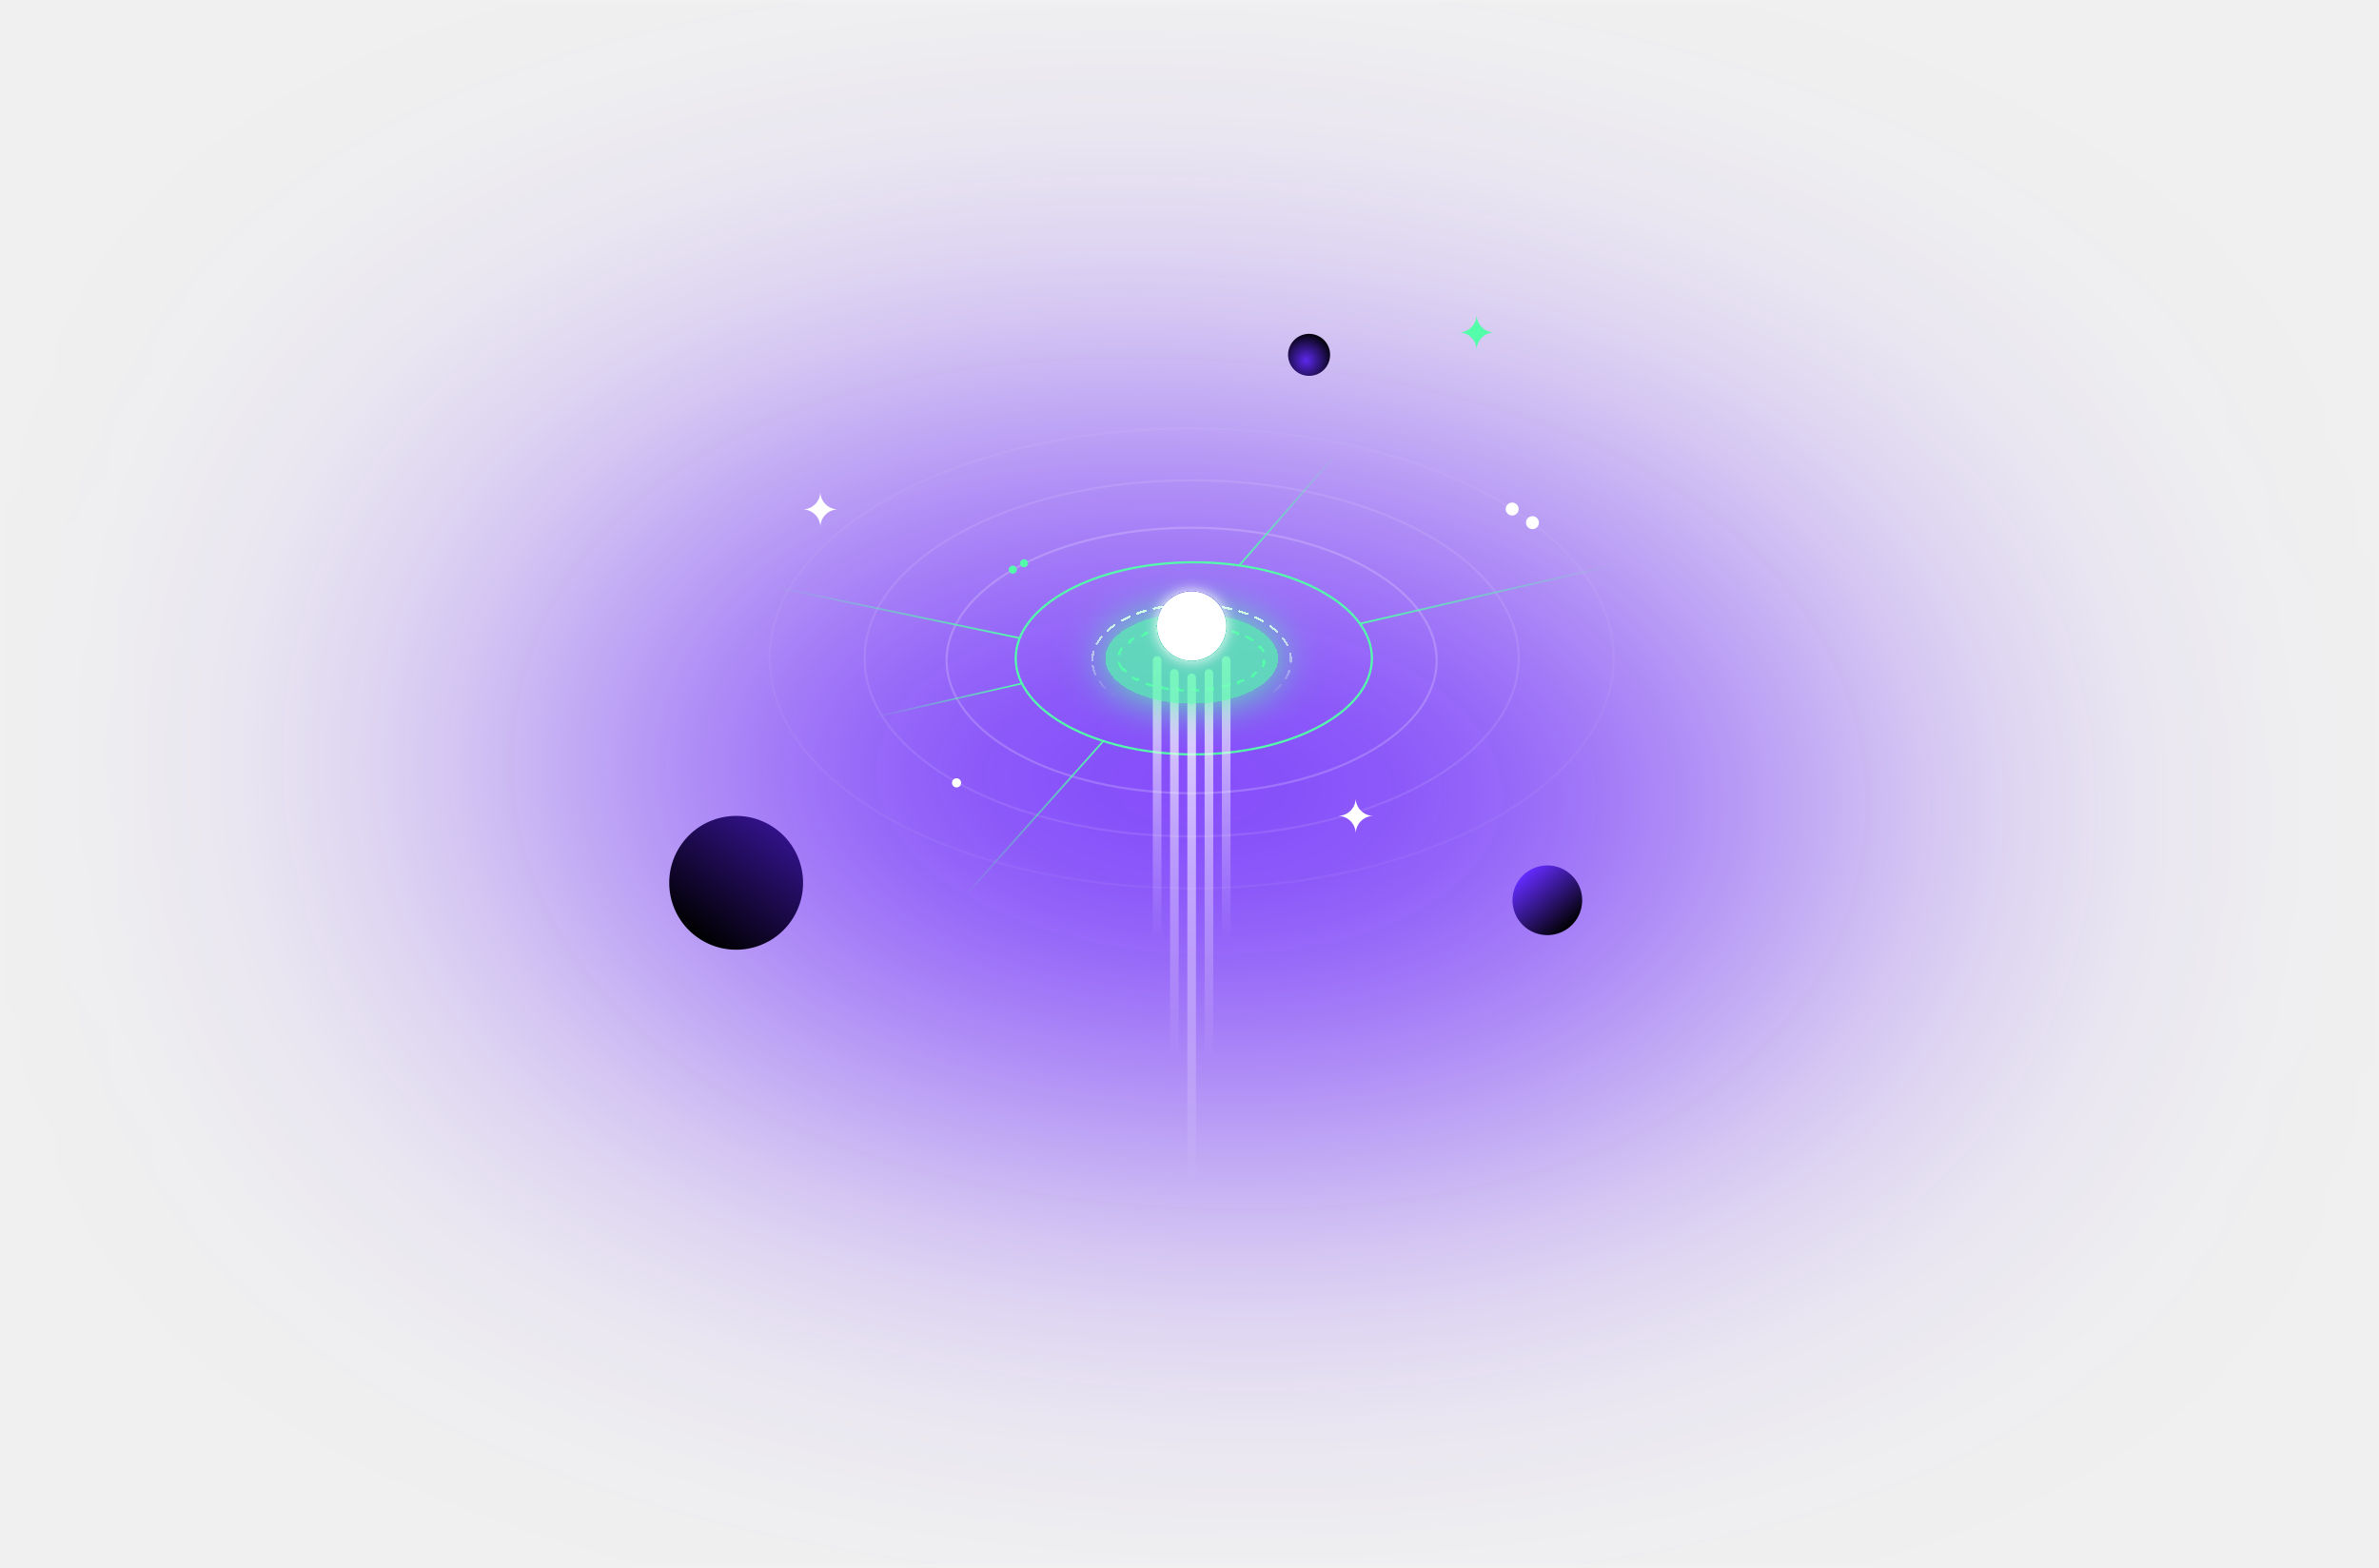
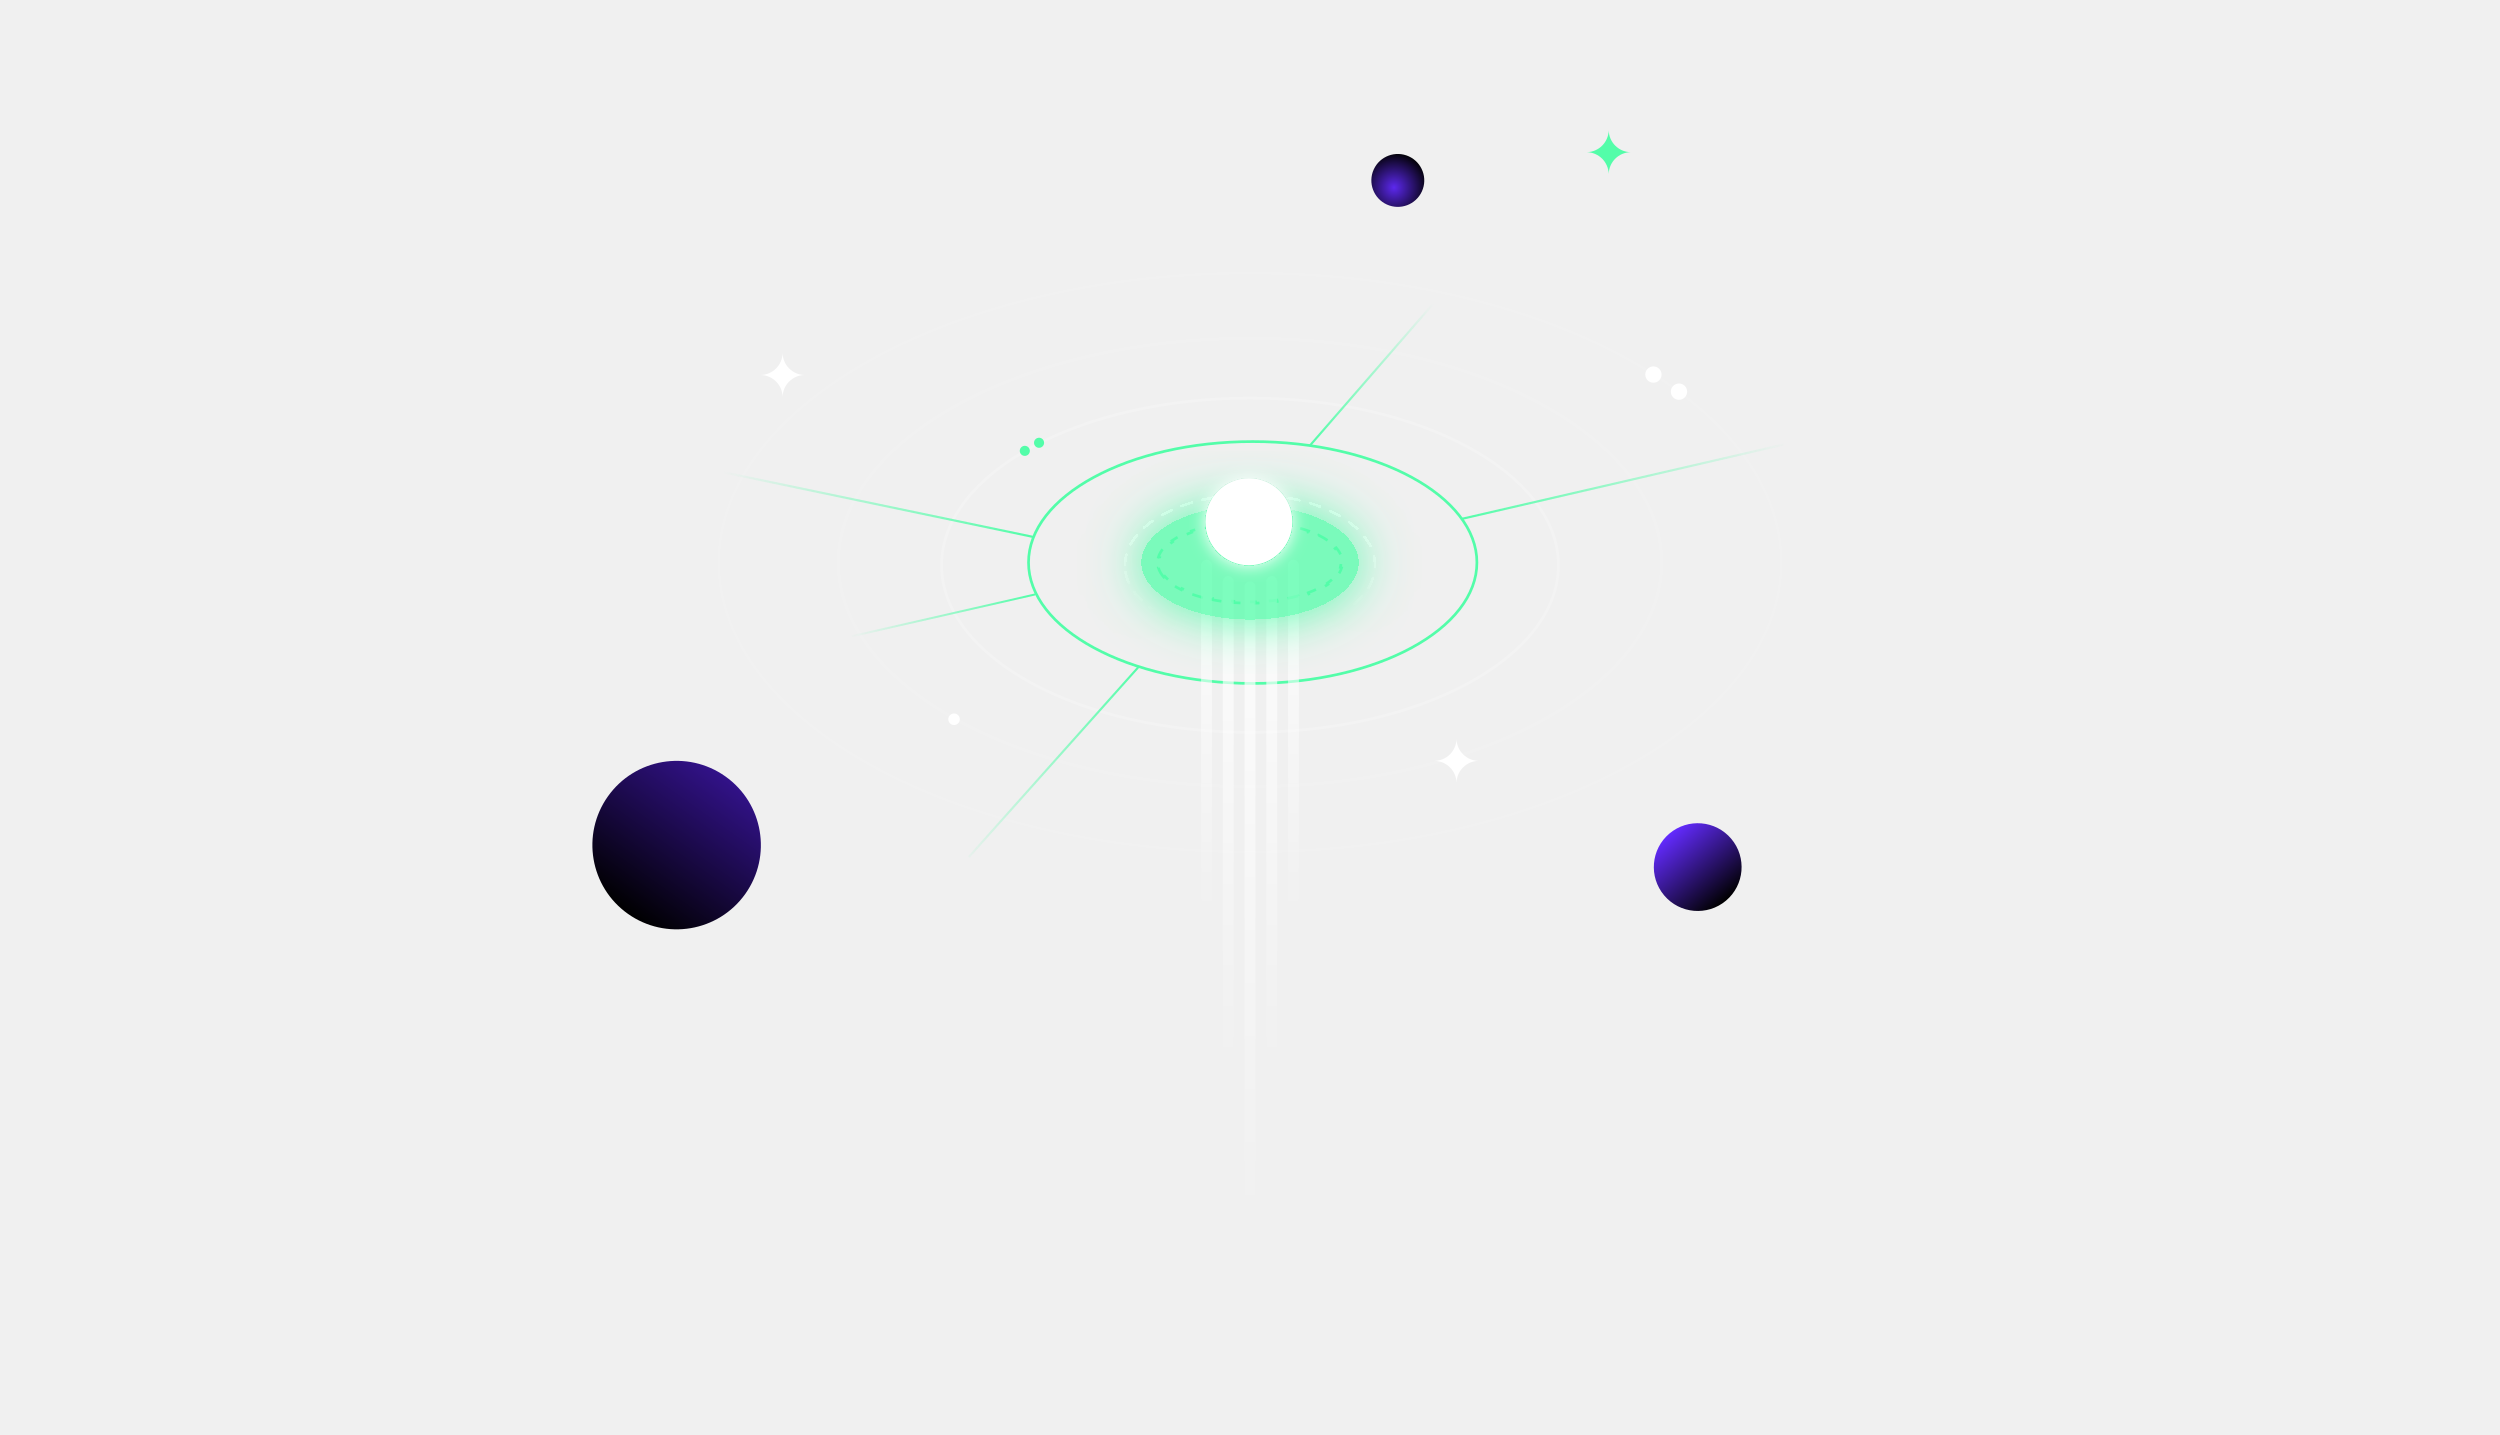
- <svg xmlns="http://www.w3.org/2000/svg" width="551" height="363" viewBox="0 0 551 363" fill="none">
-   <g filter="url(#filter0_f_4815_2263)">
-     <ellipse rx="153.526" ry="63.656" transform="matrix(-1 -8.74228e-08 -0.301031 -0.953614 275.442 181.496)" fill="url(#paint0_linear_4815_2263)" />
+ <svg xmlns="http://www.w3.org/2000/svg" width="460" height="264" viewBox="0 0 460 264" fill="none">
+   <path d="M268 136V136C268.06 138.184 269.816 139.94 272 140V140V140C269.816 140.06 268.06 141.816 268 144V144V144C267.94 141.816 266.184 140.06 264 140V140V140C266.184 139.94 267.94 138.184 268 136V136Z" fill="white" />
+   <path d="M296 24V24C296.06 26.184 297.816 27.94 300 28V28V28C297.816 28.06 296.06 29.816 296 32V32V32C295.94 29.816 294.184 28.06 292 28V28V28C294.184 27.94 295.94 26.184 296 24V24Z" fill="#53FDA9" />
+   <path d="M144 65V65C144.06 67.184 145.816 68.94 148 69V69V69C145.816 69.06 144.06 70.816 144 73V73V73C143.94 70.816 142.184 69.06 140 69V69V69C142.184 68.94 143.94 67.184 144 65V65Z" fill="white" />
+   <path d="M189.25 103.5C189.25 97.422 193.798 91.863 201.274 87.81C208.741 83.762 219.073 81.25 230.5 81.25C241.927 81.25 252.259 83.762 259.726 87.81C267.202 91.864 271.75 97.422 271.75 103.5C271.75 109.578 267.202 115.137 259.726 119.19C252.259 123.238 241.927 125.75 230.5 125.75C219.073 125.75 208.741 123.238 201.274 119.19C193.798 115.137 189.25 109.578 189.25 103.5Z" stroke="#53FDA9" stroke-width="0.5" />
+   <g filter="url(#filter0_d_4612_2336)">
+     <ellipse cx="230" cy="104" rx="23" ry="13" transform="rotate(-180 230 104)" stroke="url(#paint0_linear_4612_2336)" stroke-width="0.5" stroke-linecap="round" stroke-linejoin="round" stroke-dasharray="2 2" shape-rendering="crispEdges" />
  </g>
-   <path d="M314 185V185C314.06 187.184 315.816 188.94 318 189V189V189C315.816 189.06 314.06 190.816 314 193V193V193C313.94 190.816 312.184 189.06 310 189V189V189C312.184 188.94 313.94 187.184 314 185V185Z" fill="white" />
-   <path d="M342 73V73C342.06 75.184 343.816 76.94 346 77V77V77C343.816 77.06 342.06 78.816 342 81V81V81C341.94 78.816 340.184 77.06 338 77V77V77C340.184 76.94 341.94 75.184 342 73V73Z" fill="#53FDA9" />
-   <path d="M190 114V114C190.06 116.184 191.816 117.94 194 118V118V118C191.816 118.06 190.06 119.816 190 122V122V122C189.94 119.816 188.184 118.06 186 118V118V118C188.184 117.94 189.94 116.184 190 114V114Z" fill="white" />
-   <path d="M235.25 152.5C235.25 146.422 239.798 140.863 247.274 136.81C254.741 132.762 265.073 130.25 276.5 130.25C287.927 130.25 298.259 132.762 305.726 136.81C313.202 140.863 317.75 146.422 317.75 152.5C317.75 158.578 313.202 164.137 305.726 168.19C298.259 172.238 287.927 174.75 276.5 174.75C265.073 174.75 254.741 172.238 247.274 168.19C239.798 164.137 235.25 158.578 235.25 152.5Z" stroke="#53FDA9" stroke-width="0.5" />
-   <g filter="url(#filter1_d_4815_2263)">
-     <ellipse cx="276" cy="153" rx="23" ry="13" transform="rotate(-180 276 153)" stroke="url(#paint1_linear_4815_2263)" stroke-width="0.5" stroke-linecap="round" stroke-linejoin="round" stroke-dasharray="2 2" shape-rendering="crispEdges" />
+   <path d="M214.135 106.2C213.659 105.656 213.322 105.081 213.145 104.484L213.385 104.413C213.296 104.113 213.25 103.809 213.25 103.5C213.25 103.191 213.296 102.887 213.385 102.587L213.145 102.516C213.322 101.919 213.659 101.344 214.135 100.8L214.323 100.964C214.711 100.521 215.199 100.095 215.777 99.693L215.635 99.488C216.147 99.132 216.725 98.796 217.361 98.484L217.471 98.709C218.031 98.434 218.638 98.178 219.287 97.942L219.201 97.707C219.803 97.489 220.439 97.288 221.105 97.107L221.171 97.349C221.787 97.181 222.431 97.031 223.097 96.899L223.049 96.654C223.686 96.528 224.344 96.418 225.02 96.327L225.054 96.575C225.695 96.488 226.353 96.418 227.025 96.365L227.005 96.116C227.658 96.065 228.324 96.03 229.001 96.013L229.007 96.263C229.336 96.254 229.667 96.25 230 96.25C230.333 96.25 230.664 96.254 230.993 96.263L230.999 96.013C231.676 96.03 232.342 96.065 232.995 96.116L232.975 96.365C233.647 96.418 234.305 96.488 234.946 96.575L234.98 96.327C235.656 96.418 236.314 96.528 236.951 96.654L236.903 96.899C237.569 97.031 238.213 97.181 238.829 97.349L238.895 97.107C239.561 97.288 240.197 97.489 240.799 97.707L240.713 97.942C241.362 98.178 241.969 98.434 242.529 98.709L242.639 98.484C243.275 98.796 243.853 99.132 244.365 99.488L244.223 99.693C244.801 100.095 245.289 100.521 245.677 100.964L245.865 100.8C246.341 101.344 246.678 101.919 246.855 102.516L246.615 102.587C246.704 102.887 246.75 103.191 246.75 103.5C246.75 103.809 246.704 104.113 246.615 104.413L246.855 104.484C246.678 105.081 246.341 105.656 245.865 106.2L245.677 106.036C245.289 106.479 244.801 106.905 244.223 107.307L244.365 107.512C243.853 107.868 243.275 108.204 242.639 108.516L242.529 108.292C241.969 108.566 241.362 108.822 240.713 109.058L240.799 109.293C240.197 109.511 239.561 109.712 238.895 109.893L238.829 109.651C238.213 109.819 237.569 109.969 236.903 110.101L236.951 110.346C236.314 110.473 235.656 110.582 234.98 110.673L234.946 110.425C234.305 110.512 233.647 110.582 232.975 110.635L232.995 110.884C232.342 110.935 231.676 110.97 230.999 110.987L230.993 110.737C230.664 110.746 230.333 110.75 230 110.75C229.667 110.75 229.336 110.746 229.007 110.737L229.001 110.987C228.324 110.97 227.658 110.935 227.005 110.884L227.025 110.635C226.353 110.582 225.695 110.512 225.054 110.425L225.02 110.673C224.344 110.582 223.686 110.473 223.049 110.346L223.097 110.101C222.431 109.969 221.787 109.819 221.171 109.651L221.105 109.893C220.439 109.712 219.803 109.511 219.201 109.293L219.287 109.058C218.638 108.822 218.031 108.566 217.471 108.292L217.361 108.516C216.725 108.204 216.147 107.868 215.635 107.512L215.777 107.307C215.199 106.905 214.711 106.479 214.323 106.036L214.135 106.2Z" stroke="#53FDA9" stroke-width="0.5" stroke-dasharray="2 2" />
+   <path d="M173.25 104C173.25 95.574 179.533 87.891 189.814 82.299C200.086 76.713 214.293 73.25 230 73.25C245.707 73.25 259.914 76.713 270.186 82.299C280.467 87.891 286.75 95.574 286.75 104C286.75 112.426 280.467 120.109 270.186 125.701C259.914 131.287 245.707 134.75 230 134.75C214.293 134.75 200.086 131.287 189.814 125.701C179.533 120.109 173.25 112.426 173.25 104Z" stroke="white" stroke-opacity="0.2" stroke-width="0.5" />
+   <path d="M154.25 103.5C154.25 92.174 162.66 81.866 176.38 74.374C190.09 66.888 209.047 62.25 230 62.25C250.953 62.25 269.91 66.888 283.62 74.374C297.34 81.866 305.75 92.174 305.75 103.5C305.75 114.826 297.34 125.134 283.62 132.626C269.91 140.112 250.953 144.75 230 144.75C209.047 144.75 190.09 140.112 176.38 132.626C162.66 125.134 154.25 114.826 154.25 103.5Z" stroke="white" stroke-opacity="0.1" stroke-width="0.5" />
+   <path d="M132.25 103.5C132.25 88.861 143.123 75.552 160.823 65.889C178.514 56.231 202.972 50.25 230 50.25C257.028 50.25 281.486 56.231 299.177 65.889C316.877 75.552 327.75 88.861 327.75 103.5C327.75 118.139 316.877 131.448 299.177 141.111C281.486 150.769 257.028 156.75 230 156.75C202.972 156.75 178.514 150.769 160.823 141.111C143.123 131.448 132.25 118.139 132.25 103.5Z" stroke="white" stroke-opacity="0.05" stroke-width="0.5" />
+   <path d="M229 240L229 108C229 107.448 229.448 107 230 107V107C230.552 107 231 107.448 231 108L231 240L229 240Z" fill="url(#paint1_linear_4612_2336)" />
+   <path d="M227 208L227 107C227 106.448 226.552 106 226 106V106C225.448 106 225 106.448 225 107L225 208L227 208Z" fill="url(#paint2_linear_4612_2336)" />
+   <path d="M223 177L223 104C223 103.448 222.552 103 222 103V103C221.448 103 221 103.448 221 104L221 177L223 177Z" fill="url(#paint3_linear_4612_2336)" />
+   <path d="M233 208L233 107C233 106.448 233.448 106 234 106V106C234.552 106 235 106.448 235 107L235 208L233 208Z" fill="url(#paint4_linear_4612_2336)" />
+   <path d="M237 177L237 104C237 103.448 237.448 103 238 103V103C238.552 103 239 103.448 239 104L239 177L237 177Z" fill="url(#paint5_linear_4612_2336)" />
+   <g filter="url(#filter1_d_4612_2336)">
+     <ellipse cx="230" cy="103.5" rx="20" ry="10.5" transform="rotate(-180 230 103.5)" fill="#53FDA9" fill-opacity="0.75" shape-rendering="crispEdges" />
  </g>
-   <path d="M260.135 155.2C259.659 154.656 259.322 154.081 259.145 153.484L259.385 153.413C259.296 153.113 259.25 152.809 259.25 152.5C259.25 152.191 259.296 151.887 259.385 151.587L259.145 151.516C259.322 150.919 259.659 150.344 260.135 149.8L260.323 149.964C260.711 149.521 261.199 149.095 261.777 148.693L261.635 148.488C262.147 148.132 262.725 147.796 263.361 147.484L263.471 147.708C264.031 147.434 264.638 147.178 265.287 146.942L265.201 146.707C265.803 146.489 266.439 146.288 267.105 146.107L267.171 146.349C267.787 146.181 268.431 146.031 269.097 145.899L269.049 145.654C269.686 145.527 270.344 145.418 271.02 145.327L271.054 145.575C271.695 145.488 272.353 145.418 273.025 145.365L273.005 145.116C273.658 145.065 274.324 145.03 275.001 145.013L275.007 145.263C275.336 145.254 275.667 145.25 276 145.25C276.333 145.25 276.664 145.254 276.993 145.263L276.999 145.013C277.676 145.03 278.342 145.065 278.995 145.116L278.975 145.365C279.647 145.418 280.305 145.488 280.946 145.575L280.98 145.327C281.656 145.418 282.314 145.527 282.951 145.654L282.903 145.899C283.569 146.031 284.213 146.181 284.829 146.349L284.895 146.107C285.561 146.288 286.197 146.489 286.799 146.707L286.713 146.942C287.362 147.178 287.969 147.434 288.529 147.708L288.639 147.484C289.275 147.796 289.853 148.132 290.365 148.488L290.223 148.693C290.801 149.095 291.289 149.521 291.677 149.964L291.865 149.8C292.341 150.344 292.678 150.919 292.855 151.516L292.615 151.587C292.704 151.887 292.75 152.191 292.75 152.5C292.75 152.809 292.704 153.113 292.615 153.413L292.855 153.484C292.678 154.081 292.341 154.656 291.865 155.2L291.677 155.036C291.289 155.479 290.801 155.905 290.223 156.307L290.365 156.512C289.853 156.868 289.275 157.204 288.639 157.516L288.529 157.292C287.969 157.566 287.362 157.822 286.713 158.058L286.799 158.293C286.197 158.511 285.561 158.712 284.895 158.893L284.829 158.651C284.213 158.819 283.569 158.969 282.903 159.101L282.951 159.346C282.314 159.473 281.656 159.582 280.98 159.673L280.946 159.425C280.305 159.512 279.647 159.582 278.975 159.635L278.995 159.884C278.342 159.935 277.676 159.97 276.999 159.987L276.993 159.737C276.664 159.746 276.333 159.75 276 159.75C275.667 159.75 275.336 159.746 275.007 159.737L275.001 159.987C274.324 159.97 273.658 159.935 273.005 159.884L273.025 159.635C272.353 159.582 271.695 159.512 271.054 159.425L271.02 159.673C270.344 159.582 269.686 159.473 269.049 159.346L269.097 159.101C268.431 158.969 267.787 158.819 267.171 158.651L267.105 158.893C266.439 158.712 265.803 158.511 265.201 158.293L265.287 158.058C264.638 157.822 264.031 157.566 263.471 157.292L263.361 157.516C262.725 157.204 262.147 156.868 261.635 156.512L261.777 156.307C261.199 155.905 260.711 155.479 260.323 155.036L260.135 155.2Z" stroke="#53FDA9" stroke-width="0.5" stroke-dasharray="2 2" />
-   <path d="M219.25 153C219.25 144.574 225.533 136.891 235.814 131.299C246.086 125.713 260.293 122.25 276 122.25C291.707 122.25 305.914 125.713 316.186 131.299C326.467 136.891 332.75 144.574 332.75 153C332.75 161.426 326.467 169.109 316.186 174.701C305.914 180.287 291.707 183.75 276 183.75C260.293 183.75 246.086 180.287 235.814 174.701C225.533 169.109 219.25 161.426 219.25 153Z" stroke="white" stroke-opacity="0.2" stroke-width="0.5" />
-   <path d="M200.25 152.5C200.25 141.174 208.66 130.866 222.38 123.374C236.09 115.888 255.047 111.25 276 111.25C296.953 111.25 315.91 115.888 329.62 123.375C343.34 130.866 351.75 141.174 351.75 152.5C351.75 163.826 343.34 174.134 329.62 181.626C315.91 189.112 296.953 193.75 276 193.75C255.047 193.75 236.09 189.112 222.38 181.626C208.66 174.134 200.25 163.826 200.25 152.5Z" stroke="white" stroke-opacity="0.1" stroke-width="0.5" />
-   <path d="M178.25 152.5C178.25 137.861 189.123 124.552 206.823 114.889C224.514 105.231 248.972 99.25 276 99.25C303.028 99.25 327.486 105.231 345.177 114.889C362.877 124.552 373.75 137.861 373.75 152.5C373.75 167.139 362.877 180.448 345.177 190.111C327.486 199.769 303.028 205.75 276 205.75C248.972 205.75 224.514 199.769 206.823 190.111C189.123 180.448 178.25 167.139 178.25 152.5Z" stroke="white" stroke-opacity="0.05" stroke-width="0.5" />
-   <path d="M275 289L275 157C275 156.448 275.448 156 276 156V156C276.552 156 277 156.448 277 157L277 289L275 289Z" fill="url(#paint2_linear_4815_2263)" />
-   <path d="M273 257L273 156C273 155.448 272.552 155 272 155V155C271.448 155 271 155.448 271 156L271 257L273 257Z" fill="url(#paint3_linear_4815_2263)" />
-   <path d="M269 226L269 153C269 152.448 268.552 152 268 152V152C267.448 152 267 152.448 267 153L267 226L269 226Z" fill="url(#paint4_linear_4815_2263)" />
-   <path d="M279 257L279 156C279 155.448 279.448 155 280 155V155C280.552 155 281 155.448 281 156L281 257L279 257Z" fill="url(#paint5_linear_4815_2263)" />
-   <path d="M283 226L283 153C283 152.448 283.448 152 284 152V152C284.552 152 285 152.448 285 153L285 226L283 226Z" fill="url(#paint6_linear_4815_2263)" />
-   <g filter="url(#filter2_d_4815_2263)">
-     <ellipse cx="276" cy="152.5" rx="20" ry="10.5" transform="rotate(-180 276 152.5)" fill="#53FDA9" fill-opacity="0.75" shape-rendering="crispEdges" />
+   <path d="M115.529 168.14C122.51 173.094 132.186 171.451 137.14 164.47C142.095 157.489 140.452 147.814 133.471 142.859C126.49 137.905 116.814 139.548 111.86 146.529C106.905 153.51 108.548 163.186 115.529 168.14Z" fill="url(#paint6_linear_4612_2336)" />
+   <path d="M317.581 165.722C320.992 162.849 321.428 157.754 318.555 154.343C315.682 150.932 310.587 150.496 307.176 153.37C303.765 156.243 303.329 161.337 306.203 164.748C309.076 168.159 314.17 168.595 317.581 165.722Z" fill="url(#paint7_linear_4612_2336)" />
+   <path d="M259.222 28.771C256.776 27.654 253.888 28.731 252.77 31.176C251.653 33.621 252.73 36.51 255.175 37.627C257.62 38.745 260.509 37.668 261.626 35.223C262.743 32.777 261.667 29.889 259.222 28.771Z" fill="url(#paint8_radial_4612_2336)" />
+   <path d="M328.244 81.985L269.07 95.657C268.957 95.683 268.846 95.609 268.826 95.495V95.495C268.808 95.39 268.875 95.289 268.98 95.265L328.175 81.587L328.244 81.985Z" fill="url(#paint9_linear_4612_2336)" />
+   <path d="M131.28 86.309L189.93 98.553C190.043 98.576 190.113 98.69 190.083 98.802V98.802C190.056 98.905 189.952 98.969 189.848 98.947L131.175 86.699L131.28 86.309Z" fill="url(#paint10_linear_4612_2336)" />
+   <path d="M178.107 157.564L209.263 122.675C209.347 122.582 209.495 122.588 209.57 122.689V122.689C209.625 122.764 209.62 122.868 209.558 122.938L178.347 157.889L178.107 157.564Z" fill="url(#paint11_linear_4612_2336)" />
+   <path d="M156.5 116.93L190.333 109.214C190.405 109.197 190.48 109.225 190.523 109.284V109.284C190.602 109.391 190.545 109.545 190.416 109.574L156.74 117.254L156.5 116.93Z" fill="url(#paint12_linear_4612_2336)" />
+   <path d="M265.195 54.473L241.216 82.066C241.152 82.14 241.044 82.156 240.961 82.105V82.105C240.857 82.041 240.835 81.898 240.915 81.805L264.851 54.261L265.195 54.473Z" fill="url(#paint13_linear_4612_2336)" />
+   <g filter="url(#filter2_d_4612_2336)">
+     <circle cx="229.794" cy="96.012" r="8" transform="rotate(-180 229.794 96.0117)" fill="white" />
  </g>
-   <path d="M161.529 217.14C168.51 222.094 178.186 220.451 183.14 213.47C188.095 206.489 186.452 196.814 179.471 191.859C172.49 186.905 162.814 188.548 157.86 195.529C152.905 202.51 154.548 212.186 161.529 217.14Z" fill="url(#paint7_linear_4815_2263)" />
-   <path d="M363.581 214.722C366.992 211.849 367.428 206.754 364.555 203.343C361.682 199.932 356.587 199.496 353.176 202.37C349.765 205.243 349.329 210.337 352.203 213.748C355.076 217.159 360.17 217.595 363.581 214.722Z" fill="url(#paint8_linear_4815_2263)" />
-   <path d="M305.222 77.772C302.776 76.654 299.888 77.731 298.77 80.176C297.653 82.621 298.73 85.51 301.175 86.627C303.62 87.745 306.509 86.668 307.626 84.223C308.743 81.777 307.667 78.889 305.222 77.772Z" fill="url(#paint9_radial_4815_2263)" />
-   <path d="M374.244 130.985L315.07 144.657C314.957 144.683 314.846 144.609 314.826 144.495V144.495C314.808 144.39 314.875 144.289 314.98 144.265L374.175 130.587L374.244 130.985Z" fill="url(#paint10_linear_4815_2263)" />
-   <path d="M177.28 135.31L235.93 147.553C236.043 147.577 236.113 147.69 236.083 147.802V147.802C236.056 147.905 235.952 147.969 235.848 147.947L177.175 135.699L177.28 135.31Z" fill="url(#paint11_linear_4815_2263)" />
-   <path d="M224.107 206.564L255.263 171.675C255.347 171.582 255.495 171.588 255.57 171.689V171.689C255.625 171.764 255.62 171.868 255.558 171.938L224.347 206.889L224.107 206.564Z" fill="url(#paint12_linear_4815_2263)" />
-   <path d="M202.5 165.93L236.333 158.214C236.405 158.197 236.48 158.225 236.523 158.284V158.284C236.602 158.391 236.545 158.545 236.416 158.574L202.74 166.254L202.5 165.93Z" fill="url(#paint13_linear_4815_2263)" />
-   <path d="M311.195 103.473L287.216 131.066C287.152 131.14 287.044 131.156 286.961 131.105V131.105C286.857 131.041 286.835 130.898 286.915 130.805L310.851 103.261L311.195 103.473Z" fill="url(#paint14_linear_4815_2263)" />
-   <g filter="url(#filter3_d_4815_2263)">
-     <circle cx="276" cy="145.012" r="8" transform="rotate(-180 276 145.012)" fill="white" />
-   </g>
-   <circle r="1.5" transform="matrix(-0.980954 0.194241 0.194241 0.980954 354.932 121.066)" fill="white" />
-   <circle r="1.5" transform="matrix(-0.980954 0.194241 0.194241 0.980954 350.231 117.919)" fill="white" />
-   <circle r="1.061" transform="matrix(-0.980954 0.194241 0.194241 0.980954 221.547 181.343)" fill="white" />
-   <circle r="0.928" transform="matrix(-0.980954 0.194241 0.194241 0.980954 234.566 131.958)" fill="#53FDA9" />
-   <circle r="0.928" transform="matrix(-0.980954 0.194241 0.194241 0.980954 237.185 130.471)" fill="#53FDA9" />
+   <circle r="1.5" transform="matrix(-0.980954 0.194241 0.194241 0.980954 308.932 72.0655)" fill="white" />
+   <circle r="1.5" transform="matrix(-0.980954 0.194241 0.194241 0.980954 304.231 68.919)" fill="white" />
+   <circle r="1.061" transform="matrix(-0.980954 0.194241 0.194241 0.980954 175.547 132.343)" fill="white" />
+   <circle r="0.928" transform="matrix(-0.980954 0.194241 0.194241 0.980954 188.566 82.9576)" fill="#53FDA9" />
+   <circle r="0.928" transform="matrix(-0.980954 0.194241 0.194241 0.980954 191.185 81.4712)" fill="#53FDA9" />
  <defs>
-     <filter id="filter0_f_4815_2263" x="0.708" y="0.793" width="549.468" height="361.406" filterUnits="userSpaceOnUse" color-interpolation-filters="sRGB">
-       <feFlood flood-opacity="0" result="BackgroundImageFix" />
-       <feBlend mode="normal" in="SourceGraphic" in2="BackgroundImageFix" result="shape" />
-       <feGaussianBlur stdDeviation="60" result="effect1_foregroundBlur_4815_2263" />
-     </filter>
-     <filter id="filter1_d_4815_2263" x="239.75" y="126.75" width="72.5" height="52.5" filterUnits="userSpaceOnUse" color-interpolation-filters="sRGB">
+     <filter id="filter0_d_4612_2336" x="193.75" y="77.75" width="72.5" height="52.5" filterUnits="userSpaceOnUse" color-interpolation-filters="sRGB">
      <feFlood flood-opacity="0" result="BackgroundImageFix" />
      <feColorMatrix in="SourceAlpha" type="matrix" values="0 0 0 0 0 0 0 0 0 0 0 0 0 0 0 0 0 0 127 0" result="hardAlpha" />
      <feOffset />
      <feGaussianBlur stdDeviation="6.5" />
      <feComposite in2="hardAlpha" operator="out" />
      <feColorMatrix type="matrix" values="0 0 0 0 0 0 0 0 0 1 0 0 0 0 0.7 0 0 0 0.25 0" />
-       <feBlend mode="normal" in2="BackgroundImageFix" result="effect1_dropShadow_4815_2263" />
-       <feBlend mode="normal" in="SourceGraphic" in2="effect1_dropShadow_4815_2263" result="shape" />
+       <feBlend mode="normal" in2="BackgroundImageFix" result="effect1_dropShadow_4612_2336" />
+       <feBlend mode="normal" in="SourceGraphic" in2="effect1_dropShadow_4612_2336" result="shape" />
    </filter>
-     <filter id="filter2_d_4815_2263" x="246" y="132" width="60" height="41" filterUnits="userSpaceOnUse" color-interpolation-filters="sRGB">
+     <filter id="filter1_d_4612_2336" x="200" y="83" width="60" height="41" filterUnits="userSpaceOnUse" color-interpolation-filters="sRGB">
      <feFlood flood-opacity="0" result="BackgroundImageFix" />
      <feColorMatrix in="SourceAlpha" type="matrix" values="0 0 0 0 0 0 0 0 0 0 0 0 0 0 0 0 0 0 127 0" result="hardAlpha" />
      <feOffset />
      <feGaussianBlur stdDeviation="5" />
      <feComposite in2="hardAlpha" operator="out" />
      <feColorMatrix type="matrix" values="0 0 0 0 0.325 0 0 0 0 0.992 0 0 0 0 0.663 0 0 0 1 0" />
-       <feBlend mode="normal" in2="BackgroundImageFix" result="effect1_dropShadow_4815_2263" />
-       <feBlend mode="normal" in="SourceGraphic" in2="effect1_dropShadow_4815_2263" result="shape" />
+       <feBlend mode="normal" in2="BackgroundImageFix" result="effect1_dropShadow_4612_2336" />
+       <feBlend mode="normal" in="SourceGraphic" in2="effect1_dropShadow_4612_2336" result="shape" />
    </filter>
-     <filter id="filter3_d_4815_2263" x="265" y="134.012" width="22" height="22" filterUnits="userSpaceOnUse" color-interpolation-filters="sRGB">
+     <filter id="filter2_d_4612_2336" x="218.794" y="85.012" width="22" height="22" filterUnits="userSpaceOnUse" color-interpolation-filters="sRGB">
      <feFlood flood-opacity="0" result="BackgroundImageFix" />
      <feColorMatrix in="SourceAlpha" type="matrix" values="0 0 0 0 0 0 0 0 0 0 0 0 0 0 0 0 0 0 127 0" result="hardAlpha" />
      <feOffset />
      <feGaussianBlur stdDeviation="1.5" />
      <feComposite in2="hardAlpha" operator="out" />
      <feColorMatrix type="matrix" values="0 0 0 0 1 0 0 0 0 1 0 0 0 0 1 0 0 0 1 0" />
-       <feBlend mode="normal" in2="BackgroundImageFix" result="effect1_dropShadow_4815_2263" />
-       <feBlend mode="normal" in="SourceGraphic" in2="effect1_dropShadow_4815_2263" result="shape" />
+       <feBlend mode="normal" in2="BackgroundImageFix" result="effect1_dropShadow_4612_2336" />
+       <feBlend mode="normal" in="SourceGraphic" in2="effect1_dropShadow_4612_2336" result="shape" />
    </filter>
-     <linearGradient id="paint0_linear_4815_2263" x1="165.508" y1="24.213" x2="186.84" y2="98.368" gradientUnits="userSpaceOnUse">
-       <stop stop-color="#5200FF" />
-       <stop offset="1" stop-color="#101B45" />
-     </linearGradient>
-     <linearGradient id="paint1_linear_4815_2263" x1="276" y1="140" x2="276" y2="166" gradientUnits="userSpaceOnUse">
+     <linearGradient id="paint0_linear_4612_2336" x1="230" y1="91" x2="230" y2="117" gradientUnits="userSpaceOnUse">
      <stop offset="0.17" stop-color="white" stop-opacity="0" />
      <stop offset="0.878" stop-color="white" />
    </linearGradient>
-     <linearGradient id="paint2_linear_4815_2263" x1="275.999" y1="127.512" x2="276.148" y2="273.743" gradientUnits="userSpaceOnUse">
+     <linearGradient id="paint1_linear_4612_2336" x1="229.999" y1="78.513" x2="230.148" y2="224.743" gradientUnits="userSpaceOnUse">
      <stop stop-color="white" />
      <stop offset="1" stop-color="white" stop-opacity="0" />
    </linearGradient>
-     <linearGradient id="paint3_linear_4815_2263" x1="272.001" y1="133.152" x2="271.913" y2="245.299" gradientUnits="userSpaceOnUse">
+     <linearGradient id="paint2_linear_4612_2336" x1="226.001" y1="84.152" x2="225.913" y2="196.299" gradientUnits="userSpaceOnUse">
      <stop stop-color="white" />
      <stop offset="1" stop-color="white" stop-opacity="0" />
    </linearGradient>
-     <linearGradient id="paint4_linear_4815_2263" x1="268.001" y1="136.15" x2="267.955" y2="217.511" gradientUnits="userSpaceOnUse">
+     <linearGradient id="paint3_linear_4612_2336" x1="222.001" y1="87.15" x2="221.955" y2="168.511" gradientUnits="userSpaceOnUse">
      <stop stop-color="white" />
      <stop offset="1" stop-color="white" stop-opacity="0" />
    </linearGradient>
-     <linearGradient id="paint5_linear_4815_2263" x1="279.999" y1="133.152" x2="280.086" y2="245.299" gradientUnits="userSpaceOnUse">
+     <linearGradient id="paint4_linear_4612_2336" x1="233.999" y1="84.152" x2="234.086" y2="196.299" gradientUnits="userSpaceOnUse">
      <stop stop-color="white" />
      <stop offset="1" stop-color="white" stop-opacity="0" />
    </linearGradient>
-     <linearGradient id="paint6_linear_4815_2263" x1="283.999" y1="136.15" x2="284.045" y2="217.511" gradientUnits="userSpaceOnUse">
+     <linearGradient id="paint5_linear_4612_2336" x1="237.999" y1="87.15" x2="238.045" y2="168.511" gradientUnits="userSpaceOnUse">
      <stop stop-color="white" />
      <stop offset="1" stop-color="white" stop-opacity="0" />
    </linearGradient>
-     <linearGradient id="paint7_linear_4815_2263" x1="179.471" y1="191.859" x2="161.529" y2="217.14" gradientUnits="userSpaceOnUse">
+     <linearGradient id="paint6_linear_4612_2336" x1="133.471" y1="142.859" x2="115.529" y2="168.14" gradientUnits="userSpaceOnUse">
      <stop stop-color="#321289" />
      <stop offset="1" />
    </linearGradient>
-     <linearGradient id="paint8_linear_4815_2263" x1="353.176" y1="202.37" x2="363.581" y2="214.722" gradientUnits="userSpaceOnUse">
+     <linearGradient id="paint7_linear_4612_2336" x1="307.176" y1="153.37" x2="317.581" y2="165.722" gradientUnits="userSpaceOnUse">
      <stop stop-color="#632BFF" />
      <stop offset="1" />
    </linearGradient>
-     <radialGradient id="paint9_radial_4815_2263" cx="0" cy="0" r="1" gradientUnits="userSpaceOnUse" gradientTransform="translate(302.5 83.5) rotate(-57.5288) scale(6.5192)">
+     <radialGradient id="paint8_radial_4612_2336" cx="0" cy="0" r="1" gradientUnits="userSpaceOnUse" gradientTransform="translate(256.5 34.5) rotate(-57.5288) scale(6.5192)">
      <stop stop-color="#5C28ED" />
      <stop offset="1" />
    </radialGradient>
-     <linearGradient id="paint10_linear_4815_2263" x1="314.809" y1="144.705" x2="374.811" y2="130.528" gradientUnits="userSpaceOnUse">
+     <linearGradient id="paint9_linear_4612_2336" x1="268.809" y1="95.705" x2="328.811" y2="81.528" gradientUnits="userSpaceOnUse">
      <stop stop-color="#53FDA9" />
      <stop offset="1" stop-color="#53FDA9" stop-opacity="0" />
    </linearGradient>
-     <linearGradient id="paint11_linear_4815_2263" x1="235.675" y1="147.699" x2="179.163" y2="135.756" gradientUnits="userSpaceOnUse">
+     <linearGradient id="paint10_linear_4612_2336" x1="189.675" y1="98.699" x2="133.163" y2="86.756" gradientUnits="userSpaceOnUse">
      <stop stop-color="#53FDA9" />
      <stop offset="1" stop-color="#53FDA9" stop-opacity="0" />
    </linearGradient>
-     <linearGradient id="paint12_linear_4815_2263" x1="255.893" y1="172.146" x2="225.164" y2="210.904" gradientUnits="userSpaceOnUse">
+     <linearGradient id="paint11_linear_4612_2336" x1="209.893" y1="123.146" x2="179.164" y2="161.904" gradientUnits="userSpaceOnUse">
      <stop stop-color="#53FDA9" />
      <stop offset="1" stop-color="#53FDA9" stop-opacity="0" />
    </linearGradient>
-     <linearGradient id="paint13_linear_4815_2263" x1="236.244" y1="158.615" x2="202.509" y2="166.748" gradientUnits="userSpaceOnUse">
+     <linearGradient id="paint12_linear_4612_2336" x1="190.244" y1="109.615" x2="156.509" y2="117.748" gradientUnits="userSpaceOnUse">
      <stop stop-color="#53FDA9" />
      <stop offset="1" stop-color="#53FDA9" stop-opacity="0" />
    </linearGradient>
-     <linearGradient id="paint14_linear_4815_2263" x1="287.137" y1="130.719" x2="304.833" y2="101.908" gradientUnits="userSpaceOnUse">
+     <linearGradient id="paint13_linear_4612_2336" x1="241.137" y1="81.719" x2="258.833" y2="52.908" gradientUnits="userSpaceOnUse">
      <stop stop-color="#53FDA9" />
      <stop offset="1" stop-color="#53FDA9" stop-opacity="0" />
    </linearGradient>
  </defs>
</svg>
